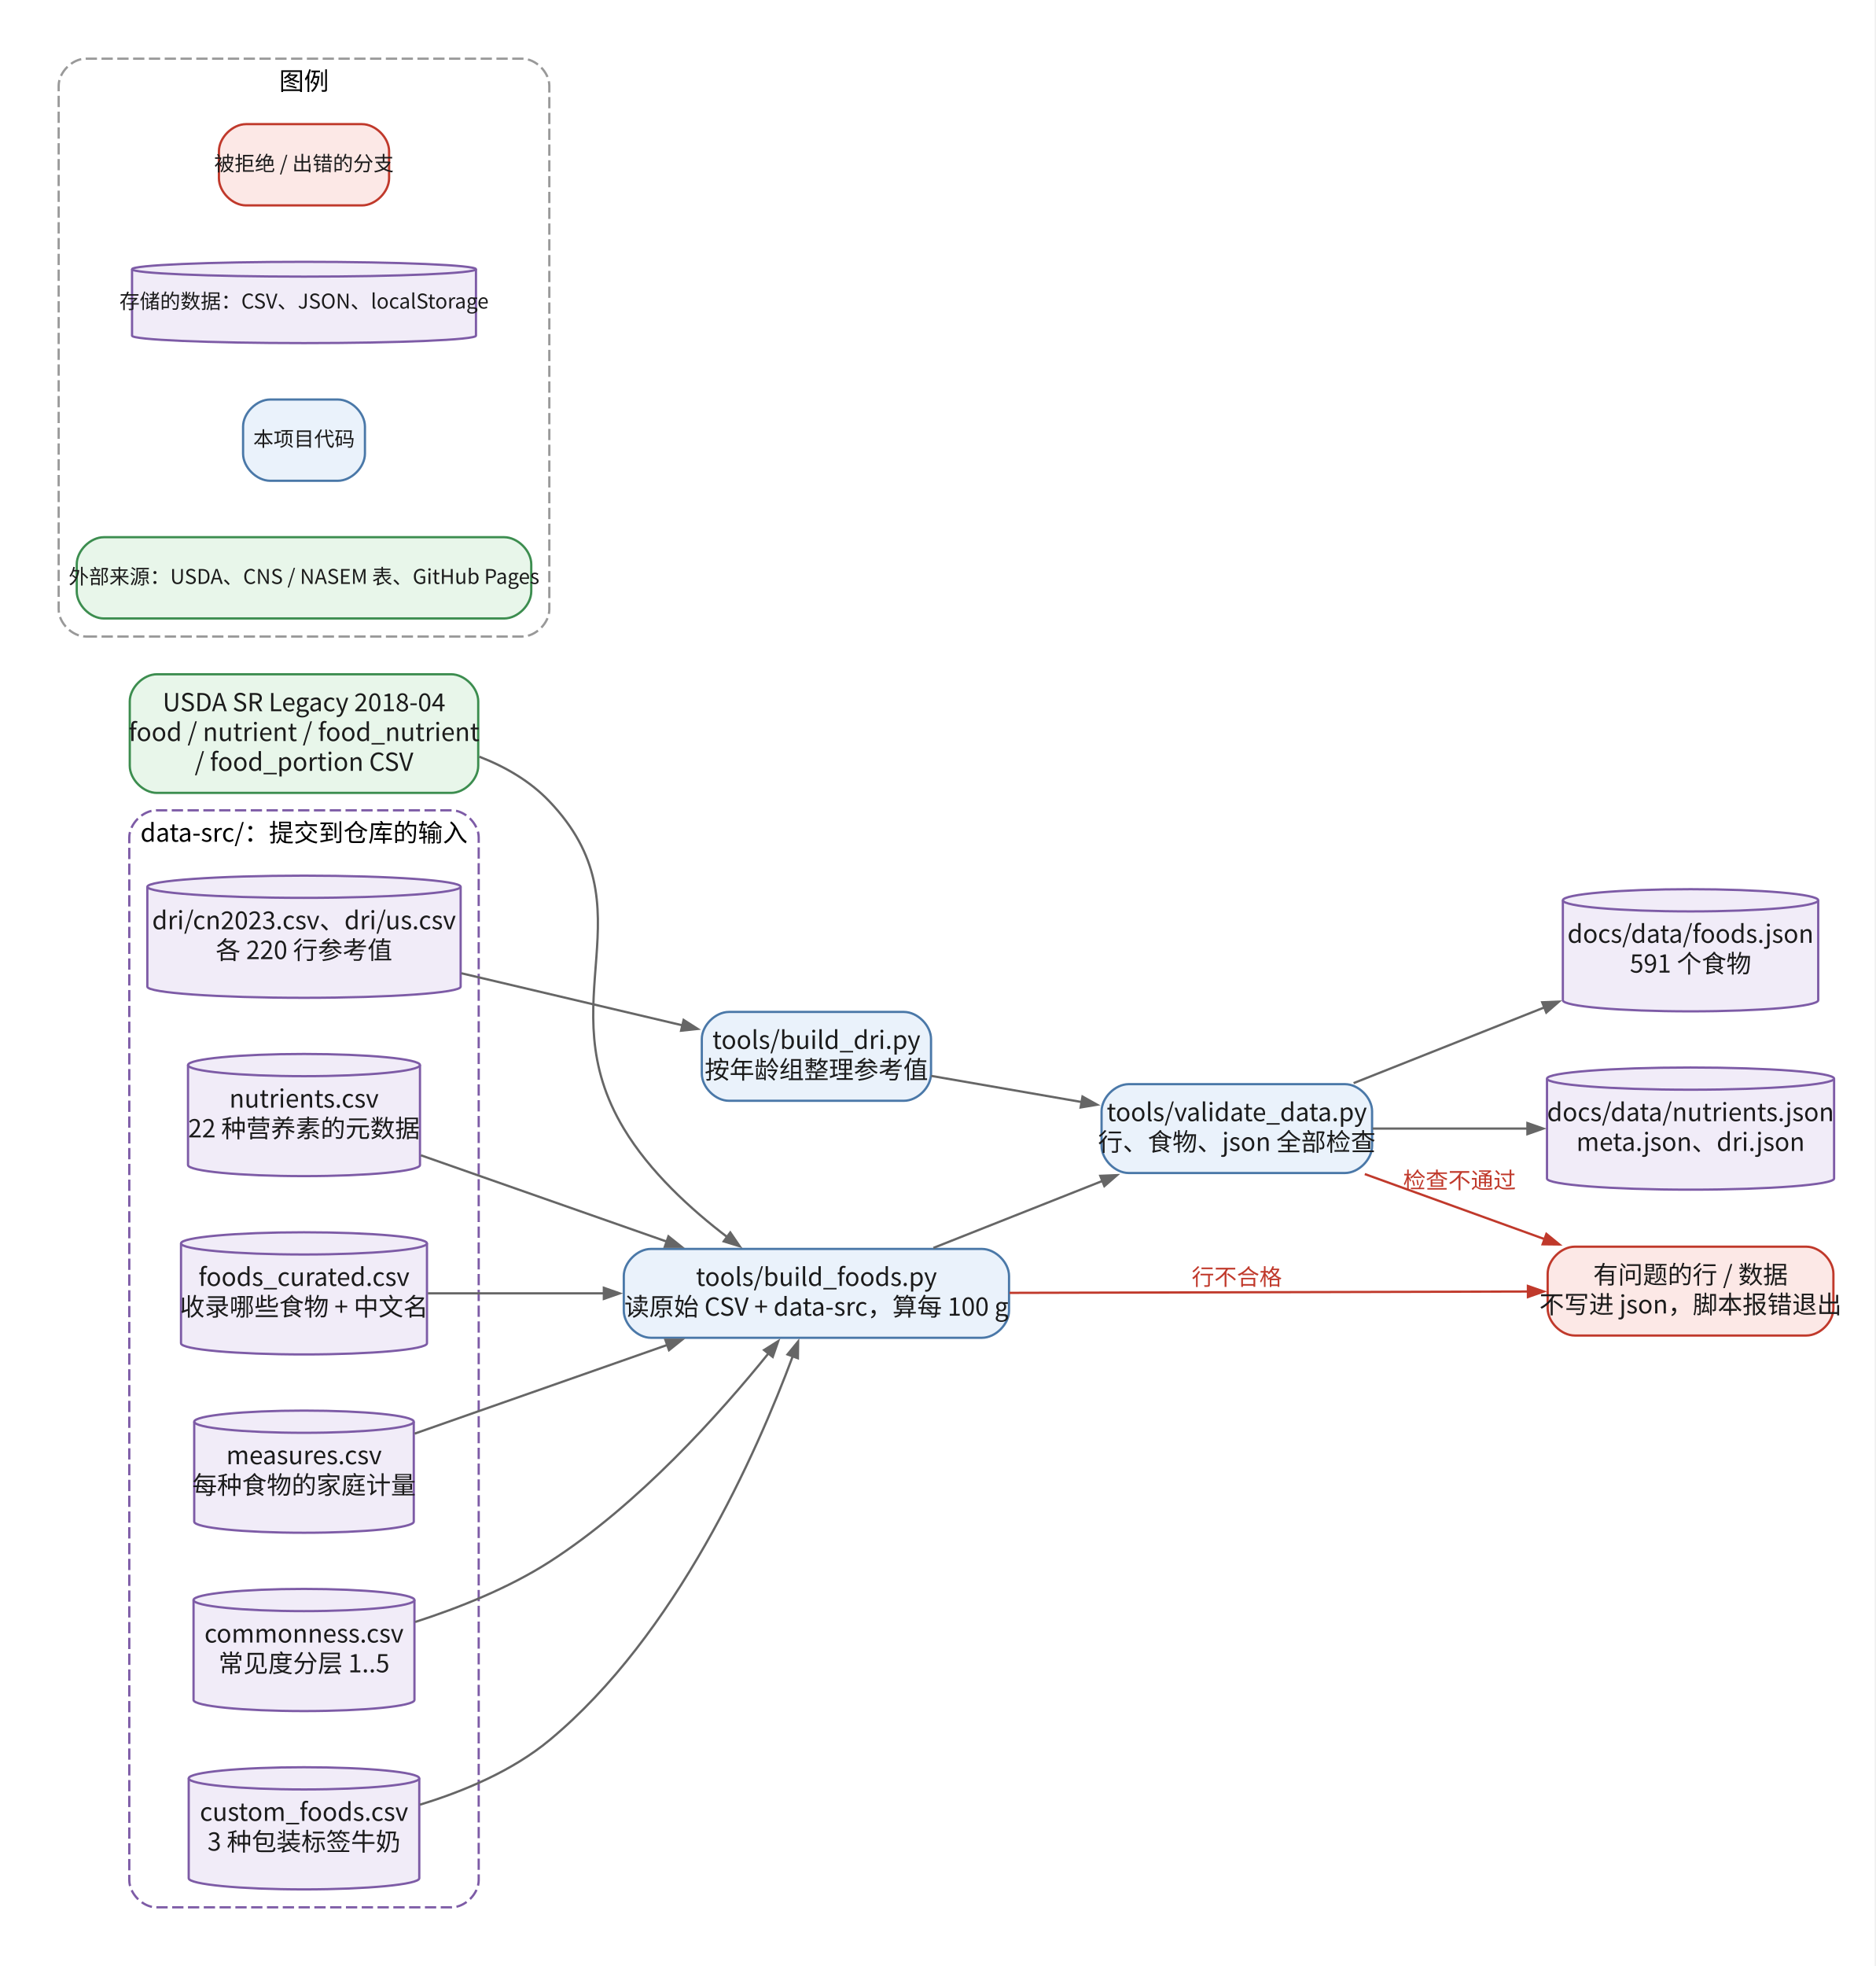
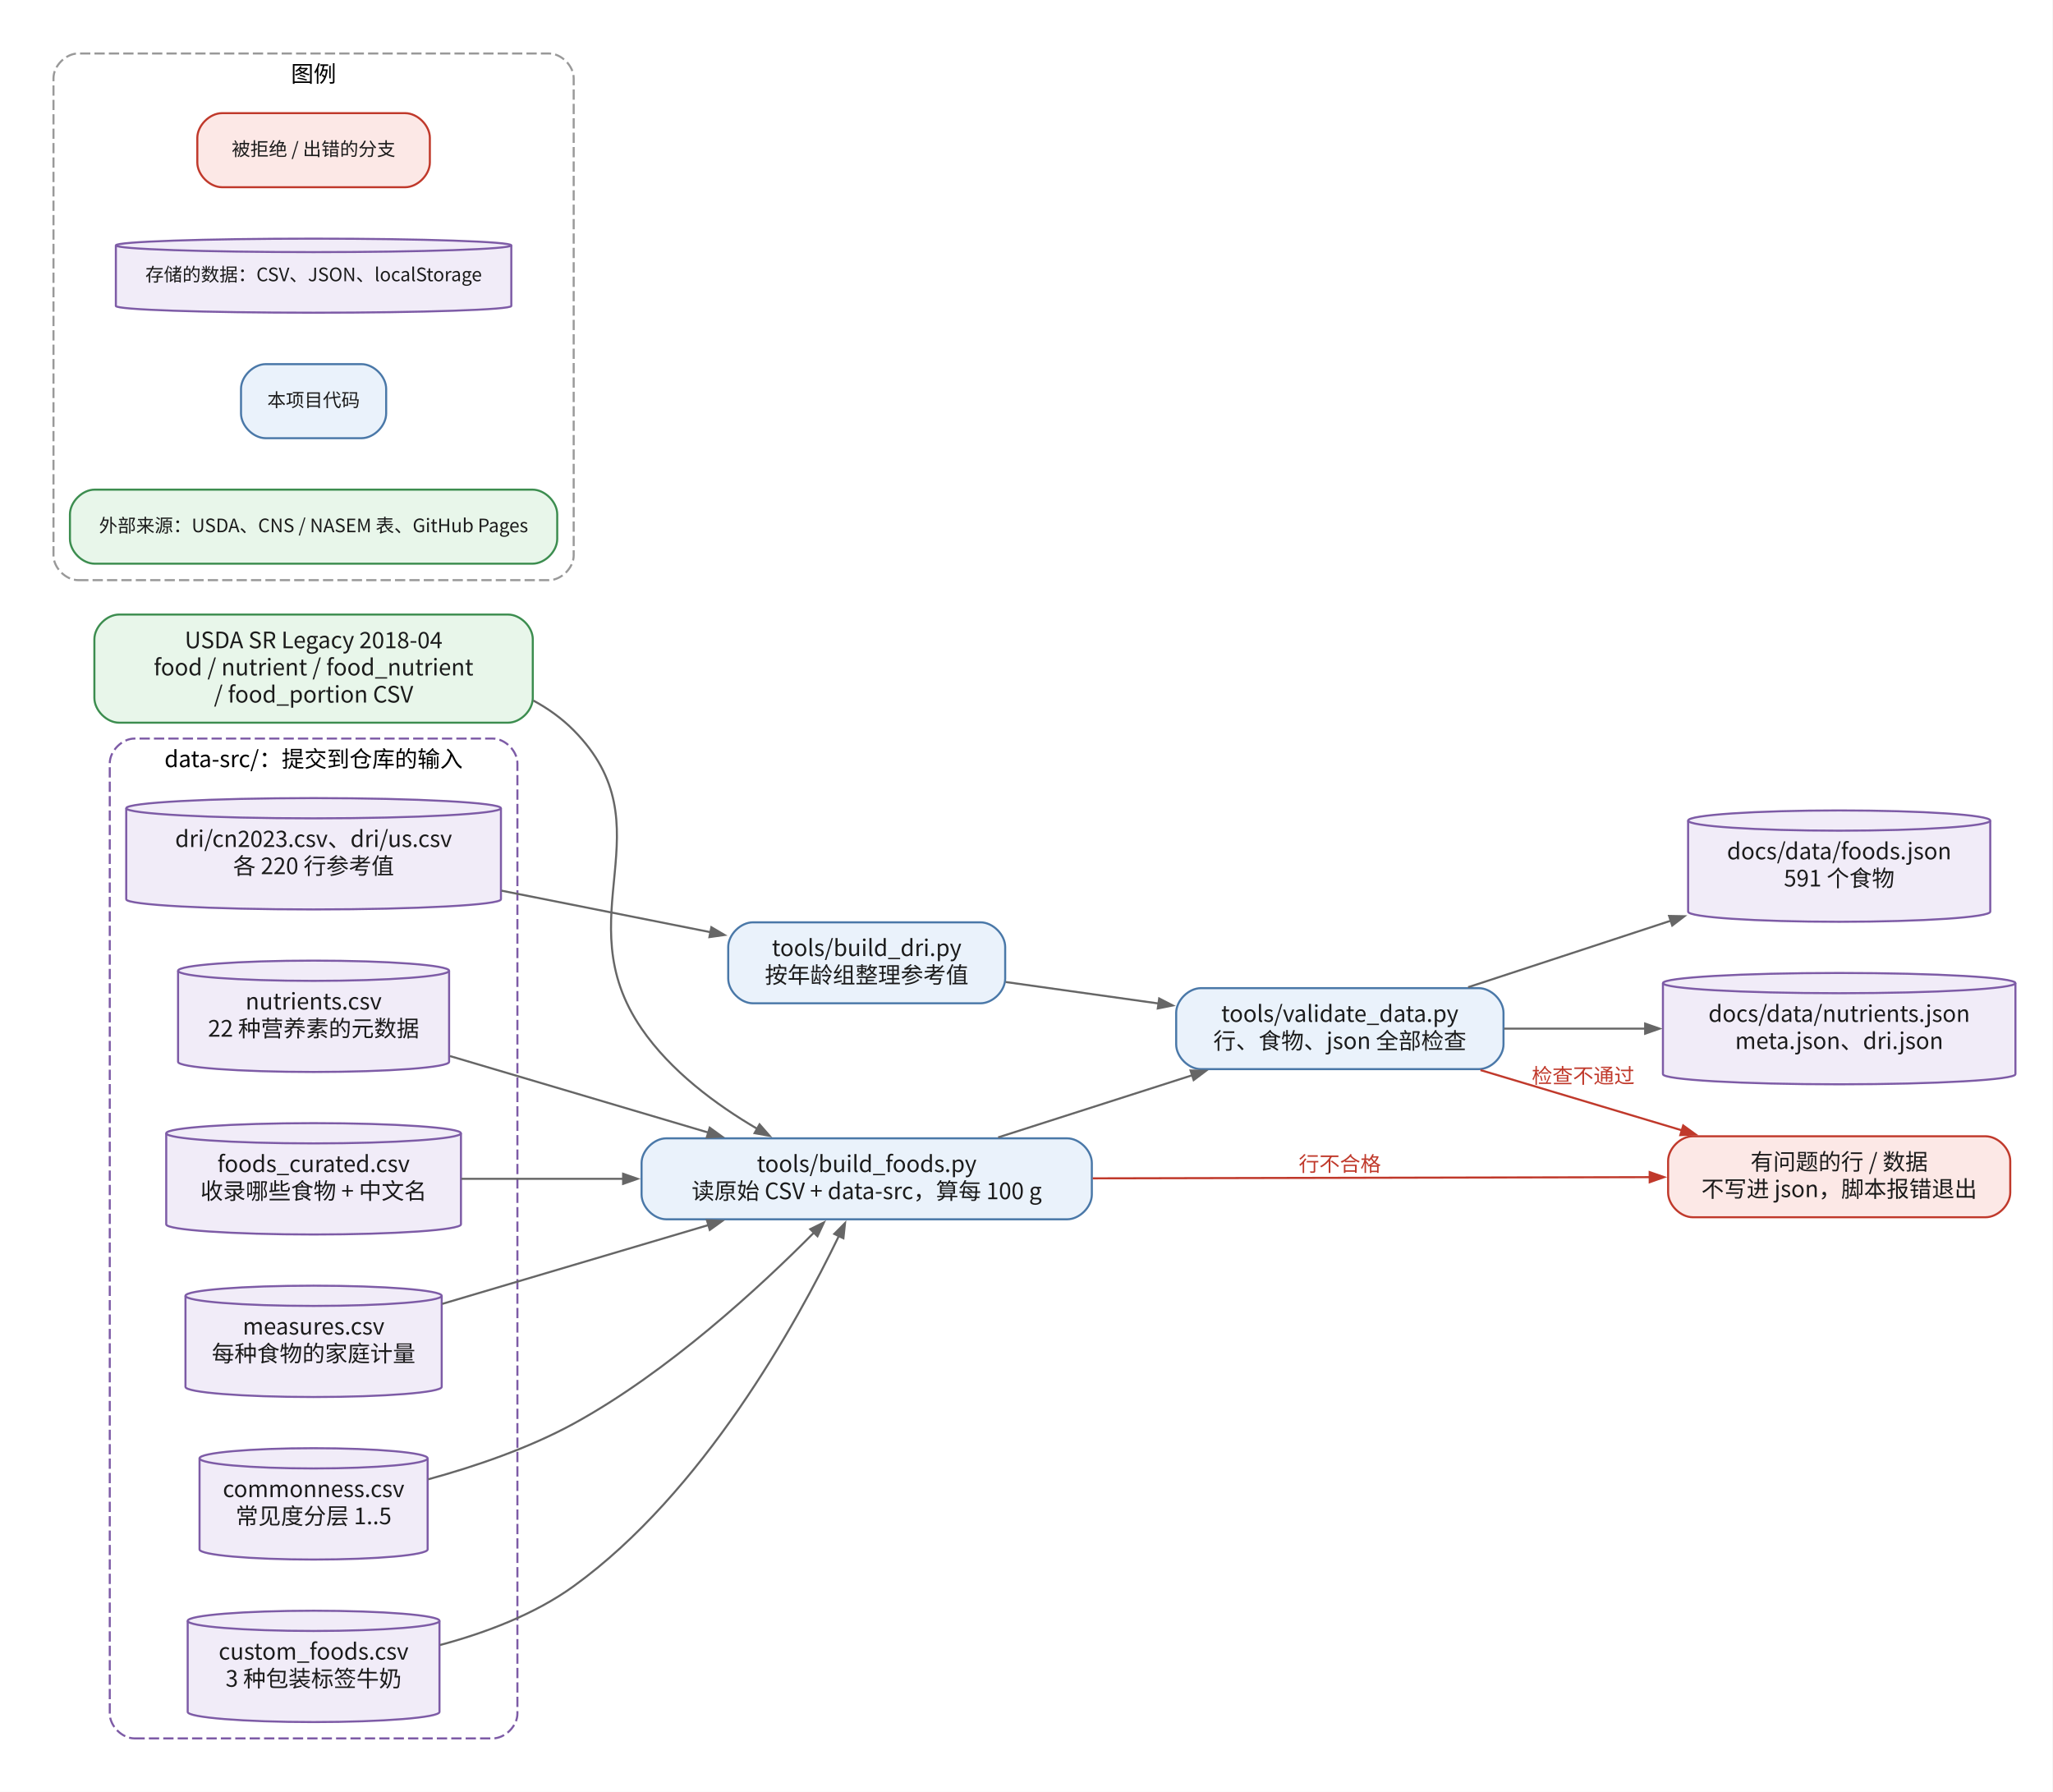
- <svg xmlns="http://www.w3.org/2000/svg" width="831pt" height="871pt" viewBox="0.00 0.00 831.00 871.00">
+ <svg xmlns="http://www.w3.org/2000/svg" width="998pt" height="871pt" viewBox="0.00 0.00 998.00 871.00">
  <g id="graph0" class="graph" transform="scale(1 1) rotate(0) translate(18 853)">
-     <polygon fill="white" stroke="none" points="-18,18 -18,-853 812.71,-853 812.71,18 -18,18" />
+     <polygon fill="white" stroke="none" points="-18,18 -18,-853 979.74,-853 979.74,18 -18,18" />
    <g id="clust1" class="cluster">
-       <path fill="white" stroke="#7d5ba6" stroke-dasharray="5,2" d="M51.29,-8C51.29,-8 182.12,-8 182.12,-8 188.12,-8 194.12,-14 194.12,-20 194.12,-20 194.12,-482 194.12,-482 194.12,-488 188.12,-494 182.12,-494 182.12,-494 51.29,-494 51.29,-494 45.29,-494 39.29,-488 39.29,-482 39.29,-482 39.29,-20 39.29,-20 39.29,-14 45.29,-8 51.29,-8" />
-       <text xml:space="preserve" text-anchor="middle" x="116.71" y="-480.1" font-family="Noto Sans CJK SC" font-size="11.00">data-src/：提交到仓库的输入</text>
+       <path fill="white" stroke="#7d5ba6" stroke-dasharray="5,2" d="M47.36,-8C47.36,-8 221.52,-8 221.52,-8 227.52,-8 233.52,-14 233.52,-20 233.52,-20 233.52,-482 233.52,-482 233.52,-488 227.52,-494 221.52,-494 221.52,-494 47.36,-494 47.36,-494 41.36,-494 35.36,-488 35.36,-482 35.36,-482 35.36,-20 35.36,-20 35.36,-14 41.36,-8 47.36,-8" />
+       <text xml:space="preserve" text-anchor="middle" x="134.44" y="-480.1" font-family="Noto Sans CJK SC" font-size="11.00">data-src/：提交到仓库的输入</text>
    </g>
    <g id="clust2" class="cluster">
-       <path fill="white" stroke="#999999" stroke-dasharray="5,2" d="M20,-571C20,-571 213.41,-571 213.41,-571 219.41,-571 225.41,-577 225.41,-583 225.41,-583 225.41,-815 225.41,-815 225.41,-821 219.41,-827 213.41,-827 213.41,-827 20,-827 20,-827 14,-827 8,-821 8,-815 8,-815 8,-583 8,-583 8,-577 14,-571 20,-571" />
-       <text xml:space="preserve" text-anchor="middle" x="116.71" y="-813.1" font-family="Noto Sans CJK SC" font-size="11.00">图例</text>
+       <path fill="white" stroke="#999999" stroke-dasharray="5,2" d="M20,-571C20,-571 248.88,-571 248.88,-571 254.88,-571 260.88,-577 260.88,-583 260.88,-583 260.88,-815 260.88,-815 260.88,-821 254.88,-827 248.88,-827 248.88,-827 20,-827 20,-827 14,-827 8,-821 8,-815 8,-815 8,-583 8,-583 8,-577 14,-571 20,-571" />
+       <text xml:space="preserve" text-anchor="middle" x="134.44" y="-813.1" font-family="Noto Sans CJK SC" font-size="11.00">图例</text>
    </g>
    <g id="node1" class="node">
-       <path fill="#e8f6ea" stroke="#3c8d4f" d="M181.91,-554.28C181.91,-554.28 51.5,-554.28 51.5,-554.28 45.5,-554.28 39.5,-548.28 39.5,-542.28 39.5,-542.28 39.5,-513.72 39.5,-513.72 39.5,-507.72 45.5,-501.72 51.5,-501.72 51.5,-501.72 181.91,-501.72 181.91,-501.72 187.91,-501.72 193.91,-507.72 193.91,-513.72 193.91,-513.72 193.91,-542.28 193.91,-542.28 193.91,-548.28 187.91,-554.28 181.91,-554.28" />
-       <text xml:space="preserve" text-anchor="middle" x="116.71" y="-537.9" font-family="Noto Sans CJK SC" font-size="11.00" fill="#1b1b1b">USDA SR Legacy 2018-04</text>
-       <text xml:space="preserve" text-anchor="middle" x="116.71" y="-524.7" font-family="Noto Sans CJK SC" font-size="11.00" fill="#1b1b1b">food / nutrient / food_nutrient</text>
-       <text xml:space="preserve" text-anchor="middle" x="116.71" y="-511.5" font-family="Noto Sans CJK SC" font-size="11.00" fill="#1b1b1b">/ food_portion CSV</text>
+       <path fill="#e8f6ea" stroke="#3c8d4f" d="M229,-554.28C229,-554.28 39.88,-554.28 39.88,-554.28 33.88,-554.28 27.88,-548.28 27.88,-542.28 27.88,-542.28 27.88,-513.72 27.88,-513.72 27.88,-507.72 33.88,-501.72 39.88,-501.72 39.88,-501.72 229,-501.72 229,-501.72 235,-501.72 241,-507.72 241,-513.72 241,-513.72 241,-542.28 241,-542.28 241,-548.28 235,-554.28 229,-554.28" />
+       <text xml:space="preserve" text-anchor="middle" x="134.44" y="-537.9" font-family="Noto Sans CJK SC" font-size="11.00" fill="#1b1b1b">USDA SR Legacy 2018-04</text>
+       <text xml:space="preserve" text-anchor="middle" x="134.44" y="-524.7" font-family="Noto Sans CJK SC" font-size="11.00" fill="#1b1b1b">food / nutrient / food_nutrient</text>
+       <text xml:space="preserve" text-anchor="middle" x="134.44" y="-511.5" font-family="Noto Sans CJK SC" font-size="11.00" fill="#1b1b1b">/ food_portion CSV</text>
    </g>
    <g id="node8" class="node">
-       <path fill="#eaf2fb" stroke="#4a78a8" d="M417.12,-299.68C417.12,-299.68 270.41,-299.68 270.41,-299.68 264.41,-299.68 258.41,-293.68 258.41,-287.68 258.41,-287.68 258.41,-272.32 258.41,-272.32 258.41,-266.32 264.41,-260.32 270.41,-260.32 270.41,-260.32 417.12,-260.32 417.12,-260.32 423.12,-260.32 429.12,-266.32 429.12,-272.32 429.12,-272.32 429.12,-287.68 429.12,-287.68 429.12,-293.68 423.12,-299.68 417.12,-299.68" />
-       <text xml:space="preserve" text-anchor="middle" x="343.76" y="-283.3" font-family="Noto Sans CJK SC" font-size="11.00" fill="#1b1b1b">tools/build_foods.py</text>
-       <text xml:space="preserve" text-anchor="middle" x="343.76" y="-270.1" font-family="Noto Sans CJK SC" font-size="11.00" fill="#1b1b1b">读原始 CSV + data-src，算每 100 g</text>
+       <path fill="#eaf2fb" stroke="#4a78a8" d="M500.76,-299.68C500.76,-299.68 305.88,-299.68 305.88,-299.68 299.88,-299.68 293.88,-293.68 293.88,-287.68 293.88,-287.68 293.88,-272.32 293.88,-272.32 293.88,-266.32 299.88,-260.32 305.88,-260.32 305.88,-260.32 500.76,-260.32 500.76,-260.32 506.76,-260.32 512.76,-266.32 512.76,-272.32 512.76,-272.32 512.76,-287.68 512.76,-287.68 512.76,-293.68 506.76,-299.68 500.76,-299.68" />
+       <text xml:space="preserve" text-anchor="middle" x="403.32" y="-283.3" font-family="Noto Sans CJK SC" font-size="11.00" fill="#1b1b1b">tools/build_foods.py</text>
+       <text xml:space="preserve" text-anchor="middle" x="403.32" y="-270.1" font-family="Noto Sans CJK SC" font-size="11.00" fill="#1b1b1b">读原始 CSV + data-src，算每 100 g</text>
    </g>
    <g id="edge1" class="edge">
-       <path fill="none" stroke="#666666" d="M194.39,-517.76C206,-513.26 216.91,-506.92 225.41,-498 271.02,-450.16 224.4,-409.67 258.41,-353 269.85,-333.94 287.99,-317.3 304.52,-304.74" />
-       <polygon fill="#666666" stroke="#666666" points="305.6,-306.98 309.78,-300.86 302.69,-303.04 305.6,-306.98" />
+       <path fill="none" stroke="#666666" d="M241.28,-512.47C248.47,-508.57 255.13,-503.81 260.88,-498 307.36,-451.01 256.51,-407.51 293.88,-353 307.94,-332.49 329.84,-316.16 350.28,-304.2" />
+       <polygon fill="#666666" stroke="#666666" points="351.23,-306.47 356.12,-300.89 348.82,-302.21 351.23,-306.47" />
    </g>
    <g id="node2" class="node">
-       <path fill="#f1ecf8" stroke="#7d5ba6" d="M168.1,-381.14C168.1,-383.85 145.07,-386.06 116.71,-386.06 88.35,-386.06 65.31,-383.85 65.31,-381.14 65.31,-381.14 65.31,-336.86 65.31,-336.86 65.31,-334.15 88.35,-331.94 116.71,-331.94 145.07,-331.94 168.1,-334.15 168.1,-336.86 168.1,-336.86 168.1,-381.14 168.1,-381.14" />
-       <path fill="none" stroke="#7d5ba6" d="M168.1,-381.14C168.1,-378.43 145.07,-376.22 116.71,-376.22 88.35,-376.22 65.31,-378.43 65.31,-381.14" />
-       <text xml:space="preserve" text-anchor="middle" x="116.71" y="-362.3" font-family="Noto Sans CJK SC" font-size="11.00" fill="#1b1b1b">nutrients.csv</text>
-       <text xml:space="preserve" text-anchor="middle" x="116.71" y="-349.1" font-family="Noto Sans CJK SC" font-size="11.00" fill="#1b1b1b">22 种营养素的元数据</text>
+       <path fill="#f1ecf8" stroke="#7d5ba6" d="M200.32,-381.14C200.32,-383.85 170.79,-386.06 134.44,-386.06 98.09,-386.06 68.56,-383.85 68.56,-381.14 68.56,-381.14 68.56,-336.86 68.56,-336.86 68.56,-334.15 98.09,-331.94 134.44,-331.94 170.79,-331.94 200.32,-334.15 200.32,-336.86 200.32,-336.86 200.32,-381.14 200.32,-381.14" />
+       <path fill="none" stroke="#7d5ba6" d="M200.32,-381.14C200.32,-378.43 170.79,-376.22 134.44,-376.22 98.09,-376.22 68.56,-378.43 68.56,-381.14" />
+       <text xml:space="preserve" text-anchor="middle" x="134.44" y="-362.3" font-family="Noto Sans CJK SC" font-size="11.00" fill="#1b1b1b">nutrients.csv</text>
+       <text xml:space="preserve" text-anchor="middle" x="134.44" y="-349.1" font-family="Noto Sans CJK SC" font-size="11.00" fill="#1b1b1b">22 种营养素的元数据</text>
    </g>
    <g id="edge2" class="edge">
-       <path fill="none" stroke="#666666" d="M168.49,-341.17C200.8,-329.83 242.93,-315.04 277.68,-302.85" />
-       <polygon fill="#666666" stroke="#666666" points="278.2,-305.26 284,-300.63 276.58,-300.64 278.2,-305.26" />
+       <path fill="none" stroke="#666666" d="M200.73,-339.67C238.77,-328.41 286.93,-314.16 326.63,-302.4" />
+       <polygon fill="#666666" stroke="#666666" points="326.99,-304.86 333,-300.52 325.59,-300.16 326.99,-304.86" />
    </g>
    <g id="node3" class="node">
-       <path fill="#f1ecf8" stroke="#7d5ba6" d="M171.2,-302.14C171.2,-304.85 146.78,-307.06 116.71,-307.06 86.64,-307.06 62.21,-304.85 62.21,-302.14 62.21,-302.14 62.21,-257.86 62.21,-257.86 62.21,-255.15 86.64,-252.94 116.71,-252.94 146.78,-252.94 171.2,-255.15 171.2,-257.86 171.2,-257.86 171.2,-302.14 171.2,-302.14" />
-       <path fill="none" stroke="#7d5ba6" d="M171.2,-302.14C171.2,-299.43 146.78,-297.22 116.71,-297.22 86.64,-297.22 62.21,-299.43 62.21,-302.14" />
-       <text xml:space="preserve" text-anchor="middle" x="116.71" y="-283.3" font-family="Noto Sans CJK SC" font-size="11.00" fill="#1b1b1b">foods_curated.csv</text>
-       <text xml:space="preserve" text-anchor="middle" x="116.71" y="-270.1" font-family="Noto Sans CJK SC" font-size="11.00" fill="#1b1b1b">收录哪些食物 + 中文名</text>
+       <path fill="#f1ecf8" stroke="#7d5ba6" d="M206.08,-302.14C206.08,-304.85 173.97,-307.06 134.44,-307.06 94.91,-307.06 62.8,-304.85 62.8,-302.14 62.8,-302.14 62.8,-257.86 62.8,-257.86 62.8,-255.15 94.91,-252.94 134.44,-252.94 173.97,-252.94 206.08,-255.15 206.08,-257.86 206.08,-257.86 206.08,-302.14 206.08,-302.14" />
+       <path fill="none" stroke="#7d5ba6" d="M206.08,-302.14C206.08,-299.43 173.97,-297.22 134.44,-297.22 94.91,-297.22 62.8,-299.43 62.8,-302.14" />
+       <text xml:space="preserve" text-anchor="middle" x="134.44" y="-283.3" font-family="Noto Sans CJK SC" font-size="11.00" fill="#1b1b1b">foods_curated.csv</text>
+       <text xml:space="preserve" text-anchor="middle" x="134.44" y="-270.1" font-family="Noto Sans CJK SC" font-size="11.00" fill="#1b1b1b">收录哪些食物 + 中文名</text>
    </g>
    <g id="edge3" class="edge">
-       <path fill="none" stroke="#666666" d="M171.61,-280C195.07,-280 223.23,-280 249.88,-280" />
-       <polygon fill="#666666" stroke="#666666" points="249.58,-282.45 256.58,-280 249.58,-277.55 249.58,-282.45" />
+       <path fill="none" stroke="#666666" d="M206.26,-280C230.47,-280 258.24,-280 285.11,-280" />
+       <polygon fill="#666666" stroke="#666666" points="284.91,-282.45 291.91,-280 284.91,-277.55 284.91,-282.45" />
    </g>
    <g id="node4" class="node">
-       <path fill="#f1ecf8" stroke="#7d5ba6" d="M165.35,-223.14C165.35,-225.85 143.55,-228.06 116.71,-228.06 89.87,-228.06 68.06,-225.85 68.06,-223.14 68.06,-223.14 68.06,-178.86 68.06,-178.86 68.06,-176.15 89.87,-173.94 116.71,-173.94 143.55,-173.94 165.35,-176.15 165.35,-178.86 165.35,-178.86 165.35,-223.14 165.35,-223.14" />
-       <path fill="none" stroke="#7d5ba6" d="M165.35,-223.14C165.35,-220.43 143.55,-218.22 116.71,-218.22 89.87,-218.22 68.06,-220.43 68.06,-223.14" />
-       <text xml:space="preserve" text-anchor="middle" x="116.71" y="-204.3" font-family="Noto Sans CJK SC" font-size="11.00" fill="#1b1b1b">measures.csv</text>
-       <text xml:space="preserve" text-anchor="middle" x="116.71" y="-191.1" font-family="Noto Sans CJK SC" font-size="11.00" fill="#1b1b1b">每种食物的家庭计量</text>
+       <path fill="#f1ecf8" stroke="#7d5ba6" d="M196.72,-223.14C196.72,-225.85 168.81,-228.06 134.44,-228.06 100.07,-228.06 72.16,-225.85 72.16,-223.14 72.16,-223.14 72.16,-178.86 72.16,-178.86 72.16,-176.15 100.07,-173.94 134.44,-173.94 168.81,-173.94 196.72,-176.15 196.72,-178.86 196.72,-178.86 196.72,-223.14 196.72,-223.14" />
+       <path fill="none" stroke="#7d5ba6" d="M196.72,-223.14C196.72,-220.43 168.81,-218.22 134.44,-218.22 100.07,-218.22 72.16,-220.43 72.16,-223.14" />
+       <text xml:space="preserve" text-anchor="middle" x="134.44" y="-204.3" font-family="Noto Sans CJK SC" font-size="11.00" fill="#1b1b1b">measures.csv</text>
+       <text xml:space="preserve" text-anchor="middle" x="134.44" y="-191.1" font-family="Noto Sans CJK SC" font-size="11.00" fill="#1b1b1b">每种食物的家庭计量</text>
    </g>
    <g id="edge4" class="edge">
-       <path fill="none" stroke="#666666" d="M165.71,-217.85C198.36,-229.31 241.94,-244.61 277.7,-257.16" />
-       <polygon fill="#666666" stroke="#666666" points="276.83,-259.45 284.24,-259.46 278.45,-254.83 276.83,-259.45" />
+       <path fill="none" stroke="#666666" d="M197,-219.22C235.54,-230.63 285.47,-245.41 326.44,-257.54" />
+       <polygon fill="#666666" stroke="#666666" points="325.65,-259.86 333.06,-259.5 327.04,-255.16 325.65,-259.86" />
    </g>
    <g id="node5" class="node">
-       <path fill="#f1ecf8" stroke="#7d5ba6" d="M165.65,-144.14C165.65,-146.85 143.71,-149.06 116.71,-149.06 89.7,-149.06 67.76,-146.85 67.76,-144.14 67.76,-144.14 67.76,-99.86 67.76,-99.86 67.76,-97.15 89.7,-94.94 116.71,-94.94 143.71,-94.94 165.65,-97.15 165.65,-99.86 165.65,-99.86 165.65,-144.14 165.65,-144.14" />
-       <path fill="none" stroke="#7d5ba6" d="M165.65,-144.14C165.65,-141.43 143.71,-139.22 116.71,-139.22 89.7,-139.22 67.76,-141.43 67.76,-144.14" />
-       <text xml:space="preserve" text-anchor="middle" x="116.71" y="-125.3" font-family="Noto Sans CJK SC" font-size="11.00" fill="#1b1b1b">commonness.csv</text>
-       <text xml:space="preserve" text-anchor="middle" x="116.71" y="-112.1" font-family="Noto Sans CJK SC" font-size="11.00" fill="#1b1b1b">常见度分层 1..5</text>
+       <path fill="#f1ecf8" stroke="#7d5ba6" d="M189.88,-144.14C189.88,-146.85 165.03,-149.06 134.44,-149.06 103.85,-149.06 79,-146.85 79,-144.14 79,-144.14 79,-99.86 79,-99.86 79,-97.15 103.85,-94.94 134.44,-94.94 165.03,-94.94 189.88,-97.15 189.88,-99.86 189.88,-99.86 189.88,-144.14 189.88,-144.14" />
+       <path fill="none" stroke="#7d5ba6" d="M189.88,-144.14C189.88,-141.43 165.03,-139.22 134.44,-139.22 103.85,-139.22 79,-141.43 79,-144.14" />
+       <text xml:space="preserve" text-anchor="middle" x="134.44" y="-125.3" font-family="Noto Sans CJK SC" font-size="11.00" fill="#1b1b1b">commonness.csv</text>
+       <text xml:space="preserve" text-anchor="middle" x="134.44" y="-112.1" font-family="Noto Sans CJK SC" font-size="11.00" fill="#1b1b1b">常见度分层 1..5</text>
    </g>
    <g id="edge5" class="edge">
-       <path fill="none" stroke="#666666" d="M165.95,-134.41C185.33,-140.66 207.33,-149.41 225.41,-161 264.83,-186.26 301.17,-226.94 322.66,-253.58" />
-       <polygon fill="#666666" stroke="#666666" points="320.57,-254.89 326.85,-258.84 324.41,-251.84 320.57,-254.89" />
+       <path fill="none" stroke="#666666" d="M190.14,-133.93C212.85,-140.15 238.97,-149.02 260.88,-161 306.69,-186.05 351.4,-227.32 377.9,-254.08" />
+       <polygon fill="#666666" stroke="#666666" points="375.89,-255.53 382.54,-258.81 379.39,-252.1 375.89,-255.53" />
    </g>
    <g id="node6" class="node">
-       <path fill="#f1ecf8" stroke="#7d5ba6" d="M167.79,-65.14C167.79,-67.85 144.9,-70.06 116.71,-70.06 88.52,-70.06 65.62,-67.85 65.62,-65.14 65.62,-65.14 65.62,-20.86 65.62,-20.86 65.62,-18.15 88.52,-15.94 116.71,-15.94 144.9,-15.94 167.79,-18.15 167.79,-20.86 167.79,-20.86 167.79,-65.14 167.79,-65.14" />
-       <path fill="none" stroke="#7d5ba6" d="M167.79,-65.14C167.79,-62.43 144.9,-60.22 116.71,-60.22 88.52,-60.22 65.62,-62.43 65.62,-65.14" />
-       <text xml:space="preserve" text-anchor="middle" x="116.71" y="-46.3" font-family="Noto Sans CJK SC" font-size="11.00" fill="#1b1b1b">custom_foods.csv</text>
-       <text xml:space="preserve" text-anchor="middle" x="116.71" y="-33.1" font-family="Noto Sans CJK SC" font-size="11.00" fill="#1b1b1b">3 种包装标签牛奶</text>
+       <path fill="#f1ecf8" stroke="#7d5ba6" d="M195.64,-65.14C195.64,-67.85 168.21,-70.06 134.44,-70.06 100.67,-70.06 73.24,-67.85 73.24,-65.14 73.24,-65.14 73.24,-20.86 73.24,-20.86 73.24,-18.15 100.67,-15.94 134.44,-15.94 168.21,-15.94 195.64,-18.15 195.64,-20.86 195.64,-20.86 195.64,-65.14 195.64,-65.14" />
+       <path fill="none" stroke="#7d5ba6" d="M195.64,-65.14C195.64,-62.43 168.21,-60.22 134.44,-60.22 100.67,-60.22 73.24,-62.43 73.24,-65.14" />
+       <text xml:space="preserve" text-anchor="middle" x="134.44" y="-46.3" font-family="Noto Sans CJK SC" font-size="11.00" fill="#1b1b1b">custom_foods.csv</text>
+       <text xml:space="preserve" text-anchor="middle" x="134.44" y="-33.1" font-family="Noto Sans CJK SC" font-size="11.00" fill="#1b1b1b">3 种包装标签牛奶</text>
    </g>
    <g id="edge6" class="edge">
-       <path fill="none" stroke="#666666" d="M168.04,-53.46C187.52,-59.39 209.02,-68.43 225.41,-82 281.68,-128.59 317.43,-209.61 333.27,-252.13" />
-       <polygon fill="#666666" stroke="#666666" points="330.96,-252.94 335.66,-258.67 335.56,-251.26 330.96,-252.94" />
+       <path fill="none" stroke="#666666" d="M195.9,-53.39C217.82,-59.24 241.84,-68.24 260.88,-82 323.73,-127.44 369.17,-209.52 389.85,-252.33" />
+       <polygon fill="#666666" stroke="#666666" points="387.56,-253.21 392.78,-258.49 391.99,-251.11 387.56,-253.21" />
    </g>
    <g id="node7" class="node">
-       <path fill="#f1ecf8" stroke="#7d5ba6" d="M186.12,-460.14C186.12,-462.85 155.01,-465.06 116.71,-465.06 78.4,-465.06 47.29,-462.85 47.29,-460.14 47.29,-460.14 47.29,-415.86 47.29,-415.86 47.29,-413.15 78.4,-410.94 116.71,-410.94 155.01,-410.94 186.12,-413.15 186.12,-415.86 186.12,-415.86 186.12,-460.14 186.12,-460.14" />
-       <path fill="none" stroke="#7d5ba6" d="M186.12,-460.14C186.12,-457.43 155.01,-455.22 116.71,-455.22 78.4,-455.22 47.29,-457.43 47.29,-460.14" />
-       <text xml:space="preserve" text-anchor="middle" x="116.71" y="-441.3" font-family="Noto Sans CJK SC" font-size="11.00" fill="#1b1b1b">dri/cn2023.csv、dri/us.csv</text>
-       <text xml:space="preserve" text-anchor="middle" x="116.71" y="-428.1" font-family="Noto Sans CJK SC" font-size="11.00" fill="#1b1b1b">各 220 行参考值</text>
+       <path fill="#f1ecf8" stroke="#7d5ba6" d="M225.52,-460.14C225.52,-462.85 184.7,-465.06 134.44,-465.06 84.18,-465.06 43.36,-462.85 43.36,-460.14 43.36,-460.14 43.36,-415.86 43.36,-415.86 43.36,-413.15 84.18,-410.94 134.44,-410.94 184.7,-410.94 225.52,-413.15 225.52,-415.86 225.52,-415.86 225.52,-460.14 225.52,-460.14" />
+       <path fill="none" stroke="#7d5ba6" d="M225.52,-460.14C225.52,-457.43 184.7,-455.22 134.44,-455.22 84.18,-455.22 43.36,-457.43 43.36,-460.14" />
+       <text xml:space="preserve" text-anchor="middle" x="134.44" y="-441.3" font-family="Noto Sans CJK SC" font-size="11.00" fill="#1b1b1b">dri/cn2023.csv、dri/us.csv</text>
+       <text xml:space="preserve" text-anchor="middle" x="134.44" y="-428.1" font-family="Noto Sans CJK SC" font-size="11.00" fill="#1b1b1b">各 220 行参考值</text>
    </g>
    <g id="node9" class="node">
-       <path fill="#eaf2fb" stroke="#4a78a8" d="M382.55,-404.68C382.55,-404.68 304.98,-404.68 304.98,-404.68 298.98,-404.68 292.98,-398.68 292.98,-392.68 292.98,-392.68 292.98,-377.32 292.98,-377.32 292.98,-371.32 298.98,-365.32 304.98,-365.32 304.98,-365.32 382.55,-365.32 382.55,-365.32 388.55,-365.32 394.55,-371.32 394.55,-377.32 394.55,-377.32 394.55,-392.68 394.55,-392.68 394.55,-398.68 388.55,-404.68 382.55,-404.68" />
-       <text xml:space="preserve" text-anchor="middle" x="343.76" y="-388.3" font-family="Noto Sans CJK SC" font-size="11.00" fill="#1b1b1b">tools/build_dri.py</text>
-       <text xml:space="preserve" text-anchor="middle" x="343.76" y="-375.1" font-family="Noto Sans CJK SC" font-size="11.00" fill="#1b1b1b">按年龄组整理参考值</text>
+       <path fill="#eaf2fb" stroke="#4a78a8" d="M458.64,-404.68C458.64,-404.68 348,-404.68 348,-404.68 342,-404.68 336,-398.68 336,-392.68 336,-392.68 336,-377.32 336,-377.32 336,-371.32 342,-365.32 348,-365.32 348,-365.32 458.64,-365.32 458.64,-365.32 464.64,-365.32 470.64,-371.32 470.64,-377.32 470.64,-377.32 470.64,-392.68 470.64,-392.68 470.64,-398.68 464.64,-404.68 458.64,-404.68" />
+       <text xml:space="preserve" text-anchor="middle" x="403.32" y="-388.3" font-family="Noto Sans CJK SC" font-size="11.00" fill="#1b1b1b">tools/build_dri.py</text>
+       <text xml:space="preserve" text-anchor="middle" x="403.32" y="-375.1" font-family="Noto Sans CJK SC" font-size="11.00" fill="#1b1b1b">按年龄组整理参考值</text>
    </g>
    <g id="edge7" class="edge">
-       <path fill="none" stroke="#666666" d="M186.45,-421.81C217.77,-414.44 254.44,-405.8 284.39,-398.75" />
-       <polygon fill="#666666" stroke="#666666" points="284.92,-401.14 291.17,-397.15 283.8,-396.37 284.92,-401.14" />
+       <path fill="none" stroke="#666666" d="M225.79,-420.06C258.83,-413.5 295.82,-406.15 327.36,-399.89" />
+       <polygon fill="#666666" stroke="#666666" points="327.81,-402.29 334.2,-398.53 326.86,-397.49 327.81,-402.29" />
    </g>
    <g id="node10" class="node">
-       <path fill="#eaf2fb" stroke="#4a78a8" d="M577.99,-372.68C577.99,-372.68 482.12,-372.68 482.12,-372.68 476.12,-372.68 470.12,-366.68 470.12,-360.68 470.12,-360.68 470.12,-345.32 470.12,-345.32 470.12,-339.32 476.12,-333.32 482.12,-333.32 482.12,-333.32 577.99,-333.32 577.99,-333.32 583.99,-333.32 589.99,-339.32 589.99,-345.32 589.99,-345.32 589.99,-360.68 589.99,-360.68 589.99,-366.68 583.99,-372.68 577.99,-372.68" />
-       <text xml:space="preserve" text-anchor="middle" x="530.05" y="-356.3" font-family="Noto Sans CJK SC" font-size="11.00" fill="#1b1b1b">tools/validate_data.py</text>
-       <text xml:space="preserve" text-anchor="middle" x="530.05" y="-343.1" font-family="Noto Sans CJK SC" font-size="11.00" fill="#1b1b1b">行、食物、json 全部检查</text>
+       <path fill="#eaf2fb" stroke="#4a78a8" d="M700.88,-372.68C700.88,-372.68 565.76,-372.68 565.76,-372.68 559.76,-372.68 553.76,-366.68 553.76,-360.68 553.76,-360.68 553.76,-345.32 553.76,-345.32 553.76,-339.32 559.76,-333.32 565.76,-333.32 565.76,-333.32 700.88,-333.32 700.88,-333.32 706.88,-333.32 712.88,-339.32 712.88,-345.32 712.88,-345.32 712.88,-360.68 712.88,-360.68 712.88,-366.68 706.88,-372.68 700.88,-372.68" />
+       <text xml:space="preserve" text-anchor="middle" x="633.32" y="-356.3" font-family="Noto Sans CJK SC" font-size="11.00" fill="#1b1b1b">tools/validate_data.py</text>
+       <text xml:space="preserve" text-anchor="middle" x="633.32" y="-343.1" font-family="Noto Sans CJK SC" font-size="11.00" fill="#1b1b1b">行、食物、json 全部检查</text>
    </g>
    <g id="edge8" class="edge">
-       <path fill="none" stroke="#666666" d="M395.61,-300.14C418.88,-309.36 446.57,-320.33 470.68,-329.88" />
-       <polygon fill="#666666" stroke="#666666" points="469.56,-332.07 476.97,-332.37 471.36,-327.51 469.56,-332.07" />
+       <path fill="none" stroke="#666666" d="M467.23,-300.14C496.51,-309.52 531.46,-320.71 561.65,-330.37" />
+       <polygon fill="#666666" stroke="#666666" points="560.76,-332.66 568.18,-332.46 562.26,-328 560.76,-332.66" />
    </g>
    <g id="node13" class="node">
-       <path fill="#fce8e6" stroke="#c0392b" d="M782.41,-300.68C782.41,-300.68 679.79,-300.68 679.79,-300.68 673.79,-300.68 667.79,-294.68 667.79,-288.68 667.79,-288.68 667.79,-273.32 667.79,-273.32 667.79,-267.32 673.79,-261.32 679.79,-261.32 679.79,-261.32 782.41,-261.32 782.41,-261.32 788.41,-261.32 794.41,-267.32 794.41,-273.32 794.41,-273.32 794.41,-288.68 794.41,-288.68 794.41,-294.68 788.41,-300.68 782.41,-300.68" />
-       <text xml:space="preserve" text-anchor="middle" x="731.1" y="-284.3" font-family="Noto Sans CJK SC" font-size="11.00" fill="#1b1b1b">有问题的行 / 数据</text>
-       <text xml:space="preserve" text-anchor="middle" x="731.1" y="-271.1" font-family="Noto Sans CJK SC" font-size="11.00" fill="#1b1b1b">不写进 json，脚本报错退出</text>
+       <path fill="#fce8e6" stroke="#c0392b" d="M947.22,-300.68C947.22,-300.68 804.9,-300.68 804.9,-300.68 798.9,-300.68 792.9,-294.68 792.9,-288.68 792.9,-288.68 792.9,-273.32 792.9,-273.32 792.9,-267.32 798.9,-261.32 804.9,-261.32 804.9,-261.32 947.22,-261.32 947.22,-261.32 953.22,-261.32 959.22,-267.32 959.22,-273.32 959.22,-273.32 959.22,-288.68 959.22,-288.68 959.22,-294.68 953.22,-300.68 947.22,-300.68" />
+       <text xml:space="preserve" text-anchor="middle" x="876.06" y="-284.3" font-family="Noto Sans CJK SC" font-size="11.00" fill="#1b1b1b">有问题的行 / 数据</text>
+       <text xml:space="preserve" text-anchor="middle" x="876.06" y="-271.1" font-family="Noto Sans CJK SC" font-size="11.00" fill="#1b1b1b">不写进 json，脚本报错退出</text>
    </g>
    <g id="edge12" class="edge">
-       <path fill="none" stroke="#c0392b" d="M429.33,-280.22C498.27,-280.4 594.52,-280.65 659.41,-280.82" />
-       <polygon fill="#c0392b" stroke="#c0392b" points="659.04,-283.27 666.04,-280.83 659.05,-278.37 659.04,-283.27" />
-       <text xml:space="preserve" text-anchor="middle" x="530.05" y="-283.64" font-family="Noto Sans CJK SC" font-size="10.00" fill="#c0392b">行不合格</text>
+       <path fill="none" stroke="#c0392b" d="M513.2,-280.23C595.35,-280.41 706.73,-280.64 784.13,-280.81" />
+       <polygon fill="#c0392b" stroke="#c0392b" points="783.94,-283.26 790.94,-280.82 783.95,-278.36 783.94,-283.26" />
+       <text xml:space="preserve" text-anchor="middle" x="633.32" y="-283.65" font-family="Noto Sans CJK SC" font-size="10.00" fill="#c0392b">行不合格</text>
    </g>
    <g id="edge9" class="edge">
-       <path fill="none" stroke="#666666" d="M394.64,-376.34C415.15,-372.78 439.23,-368.6 461.29,-364.77" />
-       <polygon fill="#666666" stroke="#666666" points="461.67,-367.19 468.15,-363.58 460.84,-362.36 461.67,-367.19" />
+       <path fill="none" stroke="#666666" d="M470.88,-375.66C494.14,-372.39 520.62,-368.68 545.3,-365.21" />
+       <polygon fill="#666666" stroke="#666666" points="545.5,-367.66 552.09,-364.26 544.82,-362.81 545.5,-367.66" />
    </g>
    <g id="node11" class="node">
-       <path fill="#f1ecf8" stroke="#7d5ba6" d="M787.68,-454.14C787.68,-456.85 762.32,-459.06 731.1,-459.06 699.88,-459.06 674.52,-456.85 674.52,-454.14 674.52,-454.14 674.52,-409.86 674.52,-409.86 674.52,-407.15 699.88,-404.94 731.1,-404.94 762.32,-404.94 787.68,-407.15 787.68,-409.86 787.68,-409.86 787.68,-454.14 787.68,-454.14" />
-       <path fill="none" stroke="#7d5ba6" d="M787.68,-454.14C787.68,-451.43 762.32,-449.22 731.1,-449.22 699.88,-449.22 674.52,-451.43 674.52,-454.14" />
-       <text xml:space="preserve" text-anchor="middle" x="731.1" y="-435.3" font-family="Noto Sans CJK SC" font-size="11.00" fill="#1b1b1b">docs/data/foods.json</text>
-       <text xml:space="preserve" text-anchor="middle" x="731.1" y="-422.1" font-family="Noto Sans CJK SC" font-size="11.00" fill="#1b1b1b">591 个食物</text>
+       <path fill="#f1ecf8" stroke="#7d5ba6" d="M949.5,-454.14C949.5,-456.85 916.58,-459.06 876.06,-459.06 835.54,-459.06 802.62,-456.85 802.62,-454.14 802.62,-454.14 802.62,-409.86 802.62,-409.86 802.62,-407.15 835.54,-404.94 876.06,-404.94 916.58,-404.94 949.5,-407.15 949.5,-409.86 949.5,-409.86 949.5,-454.14 949.5,-454.14" />
+       <path fill="none" stroke="#7d5ba6" d="M949.5,-454.14C949.5,-451.43 916.58,-449.22 876.06,-449.22 835.54,-449.22 802.62,-451.43 802.62,-454.14" />
+       <text xml:space="preserve" text-anchor="middle" x="876.06" y="-435.3" font-family="Noto Sans CJK SC" font-size="11.00" fill="#1b1b1b">docs/data/foods.json</text>
+       <text xml:space="preserve" text-anchor="middle" x="876.06" y="-422.1" font-family="Noto Sans CJK SC" font-size="11.00" fill="#1b1b1b">591 个食物</text>
    </g>
    <g id="edge10" class="edge">
-       <path fill="none" stroke="#666666" d="M581.8,-373.14C607.59,-383.38 639.19,-395.92 666.59,-406.79" />
-       <polygon fill="#666666" stroke="#666666" points="665.38,-408.95 672.79,-409.25 667.18,-404.39 665.38,-408.95" />
+       <path fill="none" stroke="#666666" d="M695.69,-373.14C725.61,-382.96 762,-394.9 794.16,-405.45" />
+       <polygon fill="#666666" stroke="#666666" points="793.38,-407.78 800.8,-407.63 794.91,-403.12 793.38,-407.78" />
    </g>
    <g id="node12" class="node">
-       <path fill="#f1ecf8" stroke="#7d5ba6" d="M794.71,-375.14C794.71,-377.85 766.2,-380.06 731.1,-380.06 696,-380.06 667.49,-377.85 667.49,-375.14 667.49,-375.14 667.49,-330.86 667.49,-330.86 667.49,-328.15 696,-325.94 731.1,-325.94 766.2,-325.94 794.71,-328.15 794.71,-330.86 794.71,-330.86 794.71,-375.14 794.71,-375.14" />
-       <path fill="none" stroke="#7d5ba6" d="M794.71,-375.14C794.71,-372.43 766.2,-370.22 731.1,-370.22 696,-370.22 667.49,-372.43 667.49,-375.14" />
-       <text xml:space="preserve" text-anchor="middle" x="731.1" y="-356.3" font-family="Noto Sans CJK SC" font-size="11.00" fill="#1b1b1b">docs/data/nutrients.json</text>
-       <text xml:space="preserve" text-anchor="middle" x="731.1" y="-343.1" font-family="Noto Sans CJK SC" font-size="11.00" fill="#1b1b1b">meta.json、dri.json</text>
+       <path fill="#f1ecf8" stroke="#7d5ba6" d="M961.74,-375.14C961.74,-377.85 923.34,-380.06 876.06,-380.06 828.78,-380.06 790.38,-377.85 790.38,-375.14 790.38,-375.14 790.38,-330.86 790.38,-330.86 790.38,-328.15 828.78,-325.94 876.06,-325.94 923.34,-325.94 961.74,-328.15 961.74,-330.86 961.74,-330.86 961.74,-375.14 961.74,-375.14" />
+       <path fill="none" stroke="#7d5ba6" d="M961.74,-375.14C961.74,-372.43 923.34,-370.22 876.06,-370.22 828.78,-370.22 790.38,-372.43 790.38,-375.14" />
+       <text xml:space="preserve" text-anchor="middle" x="876.06" y="-356.3" font-family="Noto Sans CJK SC" font-size="11.00" fill="#1b1b1b">docs/data/nutrients.json</text>
+       <text xml:space="preserve" text-anchor="middle" x="876.06" y="-343.1" font-family="Noto Sans CJK SC" font-size="11.00" fill="#1b1b1b">meta.json、dri.json</text>
    </g>
    <g id="edge11" class="edge">
-       <path fill="none" stroke="#666666" d="M590.24,-353C611.78,-353 636.36,-353 658.84,-353" />
-       <polygon fill="#666666" stroke="#666666" points="658.82,-355.45 665.82,-353 658.82,-350.55 658.82,-355.45" />
+       <path fill="none" stroke="#666666" d="M713.15,-353C735.13,-353 759.22,-353 781.94,-353" />
+       <polygon fill="#666666" stroke="#666666" points="781.73,-355.45 788.73,-353 781.73,-350.55 781.73,-355.45" />
    </g>
    <g id="edge13" class="edge">
-       <path fill="none" stroke="#c0392b" d="M586.76,-332.85C611.57,-323.88 640.91,-313.26 666.57,-303.98" />
-       <polygon fill="#c0392b" stroke="#c0392b" points="667.23,-306.35 672.98,-301.66 665.56,-301.74 667.23,-306.35" />
-       <text xml:space="preserve" text-anchor="middle" x="628.74" y="-326.45" font-family="Noto Sans CJK SC" font-size="10.00" fill="#c0392b">检查不通过</text>
+       <path fill="none" stroke="#c0392b" d="M701.7,-332.85C732.22,-323.72 768.42,-312.89 799.82,-303.5" />
+       <polygon fill="#c0392b" stroke="#c0392b" points="800.24,-305.93 806.25,-301.58 798.84,-301.24 800.24,-305.93" />
+       <text xml:space="preserve" text-anchor="middle" x="751.63" y="-326.45" font-family="Noto Sans CJK SC" font-size="10.00" fill="#c0392b">检查不通过</text>
    </g>
    <g id="node14" class="node">
-       <path fill="#e8f6ea" stroke="#3c8d4f" d="M205.41,-615C205.41,-615 28,-615 28,-615 22,-615 16,-609 16,-603 16,-603 16,-591 16,-591 16,-585 22,-579 28,-579 28,-579 205.41,-579 205.41,-579 211.41,-579 217.41,-585 217.41,-591 217.41,-591 217.41,-603 217.41,-603 217.41,-609 211.41,-615 205.41,-615" />
-       <text xml:space="preserve" text-anchor="middle" x="116.71" y="-594.3" font-family="Noto Sans CJK SC" font-size="9.00" fill="#1b1b1b">外部来源：USDA、CNS / NASEM 表、GitHub Pages</text>
+       <path fill="#e8f6ea" stroke="#3c8d4f" d="M240.88,-615C240.88,-615 28,-615 28,-615 22,-615 16,-609 16,-603 16,-603 16,-591 16,-591 16,-585 22,-579 28,-579 28,-579 240.88,-579 240.88,-579 246.88,-579 252.88,-585 252.88,-591 252.88,-591 252.88,-603 252.88,-603 252.88,-609 246.88,-615 240.88,-615" />
+       <text xml:space="preserve" text-anchor="middle" x="134.44" y="-594.3" font-family="Noto Sans CJK SC" font-size="9.00" fill="#1b1b1b">外部来源：USDA、CNS / NASEM 表、GitHub Pages</text>
    </g>
    <g id="node15" class="node">
-       <path fill="#eaf2fb" stroke="#4a78a8" d="M131.71,-676C131.71,-676 101.71,-676 101.71,-676 95.71,-676 89.71,-670 89.71,-664 89.71,-664 89.71,-652 89.71,-652 89.71,-646 95.71,-640 101.71,-640 101.71,-640 131.71,-640 131.71,-640 137.71,-640 143.71,-646 143.71,-652 143.71,-652 143.71,-664 143.71,-664 143.71,-670 137.71,-676 131.71,-676" />
-       <text xml:space="preserve" text-anchor="middle" x="116.71" y="-655.3" font-family="Noto Sans CJK SC" font-size="9.00" fill="#1b1b1b">本项目代码</text>
+       <path fill="#eaf2fb" stroke="#4a78a8" d="M157.72,-676C157.72,-676 111.16,-676 111.16,-676 105.16,-676 99.16,-670 99.16,-664 99.16,-664 99.16,-652 99.16,-652 99.16,-646 105.16,-640 111.16,-640 111.16,-640 157.72,-640 157.72,-640 163.72,-640 169.72,-646 169.72,-652 169.72,-652 169.72,-664 169.72,-664 169.72,-670 163.72,-676 157.72,-676" />
+       <text xml:space="preserve" text-anchor="middle" x="134.44" y="-655.3" font-family="Noto Sans CJK SC" font-size="9.00" fill="#1b1b1b">本项目代码</text>
    </g>
    <g id="node16" class="node">
-       <path fill="#f1ecf8" stroke="#7d5ba6" d="M192.91,-733.73C192.91,-735.53 158.75,-737 116.71,-737 74.66,-737 40.51,-735.53 40.51,-733.73 40.51,-733.73 40.51,-704.27 40.51,-704.27 40.51,-702.47 74.66,-701 116.71,-701 158.75,-701 192.91,-702.47 192.91,-704.27 192.91,-704.27 192.91,-733.73 192.91,-733.73" />
-       <path fill="none" stroke="#7d5ba6" d="M192.91,-733.73C192.91,-731.92 158.75,-730.45 116.71,-730.45 74.66,-730.45 40.51,-731.92 40.51,-733.73" />
-       <text xml:space="preserve" text-anchor="middle" x="116.71" y="-716.3" font-family="Noto Sans CJK SC" font-size="9.00" fill="#1b1b1b">存储的数据：CSV、JSON、localStorage</text>
+       <path fill="#f1ecf8" stroke="#7d5ba6" d="M230.56,-733.73C230.56,-735.53 187.48,-737 134.44,-737 81.4,-737 38.32,-735.53 38.32,-733.73 38.32,-733.73 38.32,-704.27 38.32,-704.27 38.32,-702.47 81.4,-701 134.44,-701 187.48,-701 230.56,-702.47 230.56,-704.27 230.56,-704.27 230.56,-733.73 230.56,-733.73" />
+       <path fill="none" stroke="#7d5ba6" d="M230.56,-733.73C230.56,-731.92 187.48,-730.45 134.44,-730.45 81.4,-730.45 38.32,-731.92 38.32,-733.73" />
+       <text xml:space="preserve" text-anchor="middle" x="134.44" y="-716.3" font-family="Noto Sans CJK SC" font-size="9.00" fill="#1b1b1b">存储的数据：CSV、JSON、localStorage</text>
    </g>
    <g id="node17" class="node">
-       <path fill="#fce8e6" stroke="#c0392b" d="M142.41,-798C142.41,-798 91.01,-798 91.01,-798 85.01,-798 79.01,-792 79.01,-786 79.01,-786 79.01,-774 79.01,-774 79.01,-768 85.01,-762 91.01,-762 91.01,-762 142.41,-762 142.41,-762 148.41,-762 154.41,-768 154.41,-774 154.41,-774 154.41,-786 154.41,-786 154.41,-792 148.41,-798 142.41,-798" />
-       <text xml:space="preserve" text-anchor="middle" x="116.71" y="-777.3" font-family="Noto Sans CJK SC" font-size="9.00" fill="#1b1b1b">被拒绝 / 出错的分支</text>
+       <path fill="#fce8e6" stroke="#c0392b" d="M178.96,-798C178.96,-798 89.92,-798 89.92,-798 83.92,-798 77.92,-792 77.92,-786 77.92,-786 77.92,-774 77.92,-774 77.92,-768 83.92,-762 89.92,-762 89.92,-762 178.96,-762 178.96,-762 184.96,-762 190.96,-768 190.96,-774 190.96,-774 190.96,-786 190.96,-786 190.96,-792 184.96,-798 178.96,-798" />
+       <text xml:space="preserve" text-anchor="middle" x="134.44" y="-777.3" font-family="Noto Sans CJK SC" font-size="9.00" fill="#1b1b1b">被拒绝 / 出错的分支</text>
    </g>
  </g>
</svg>
